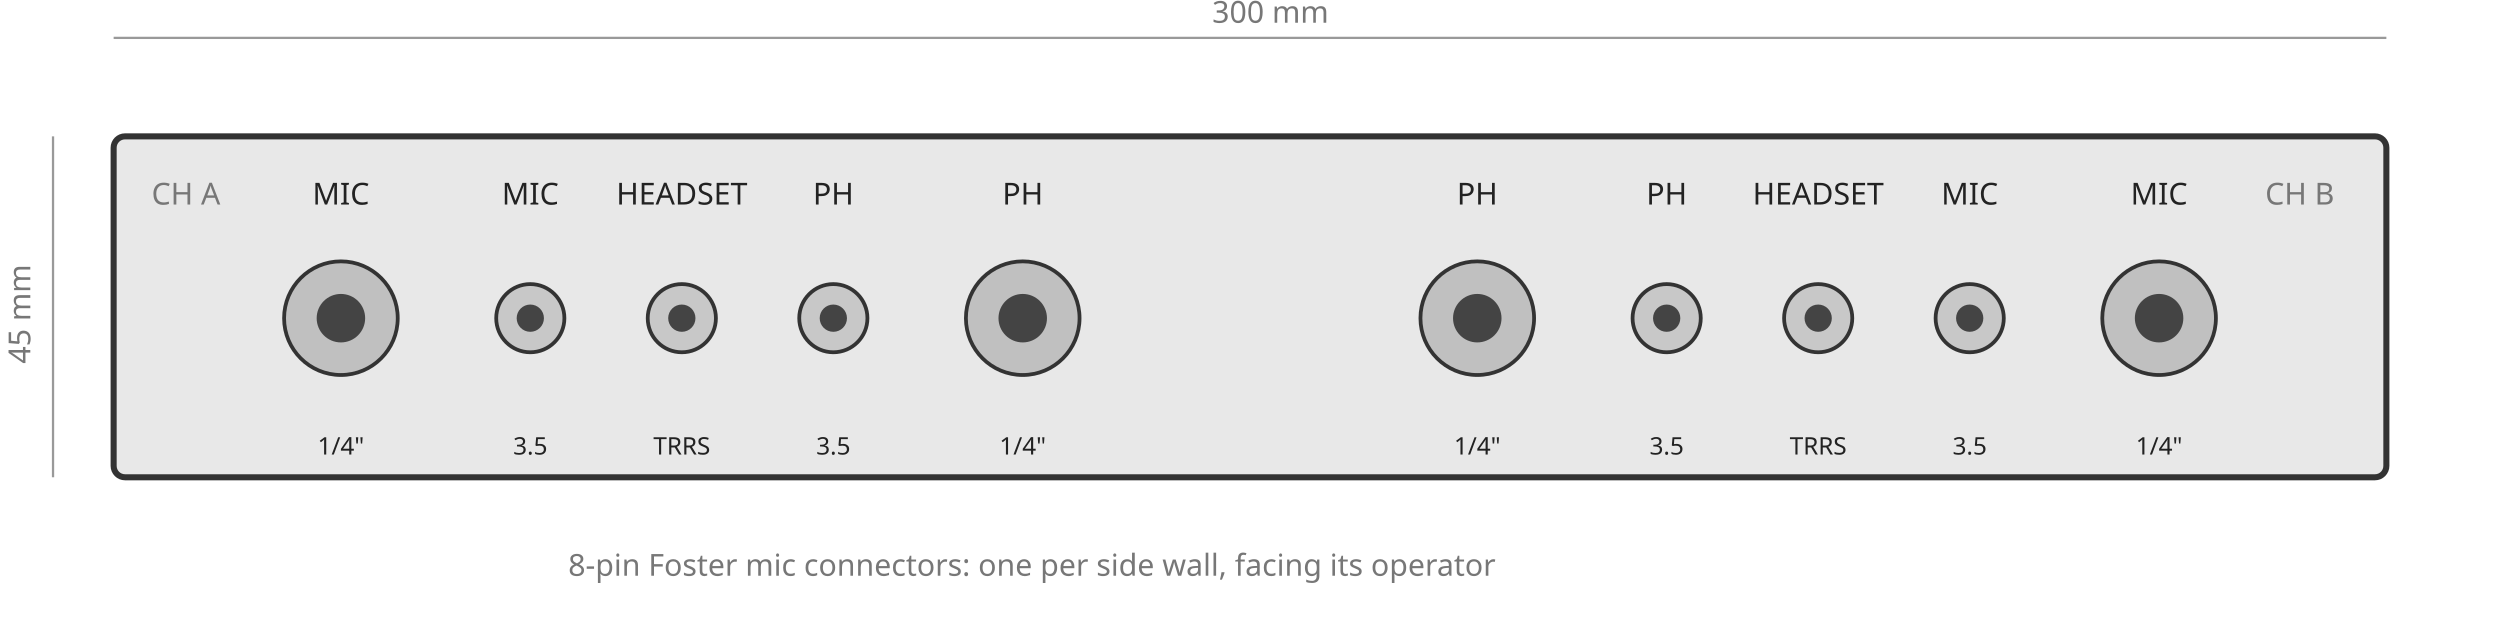
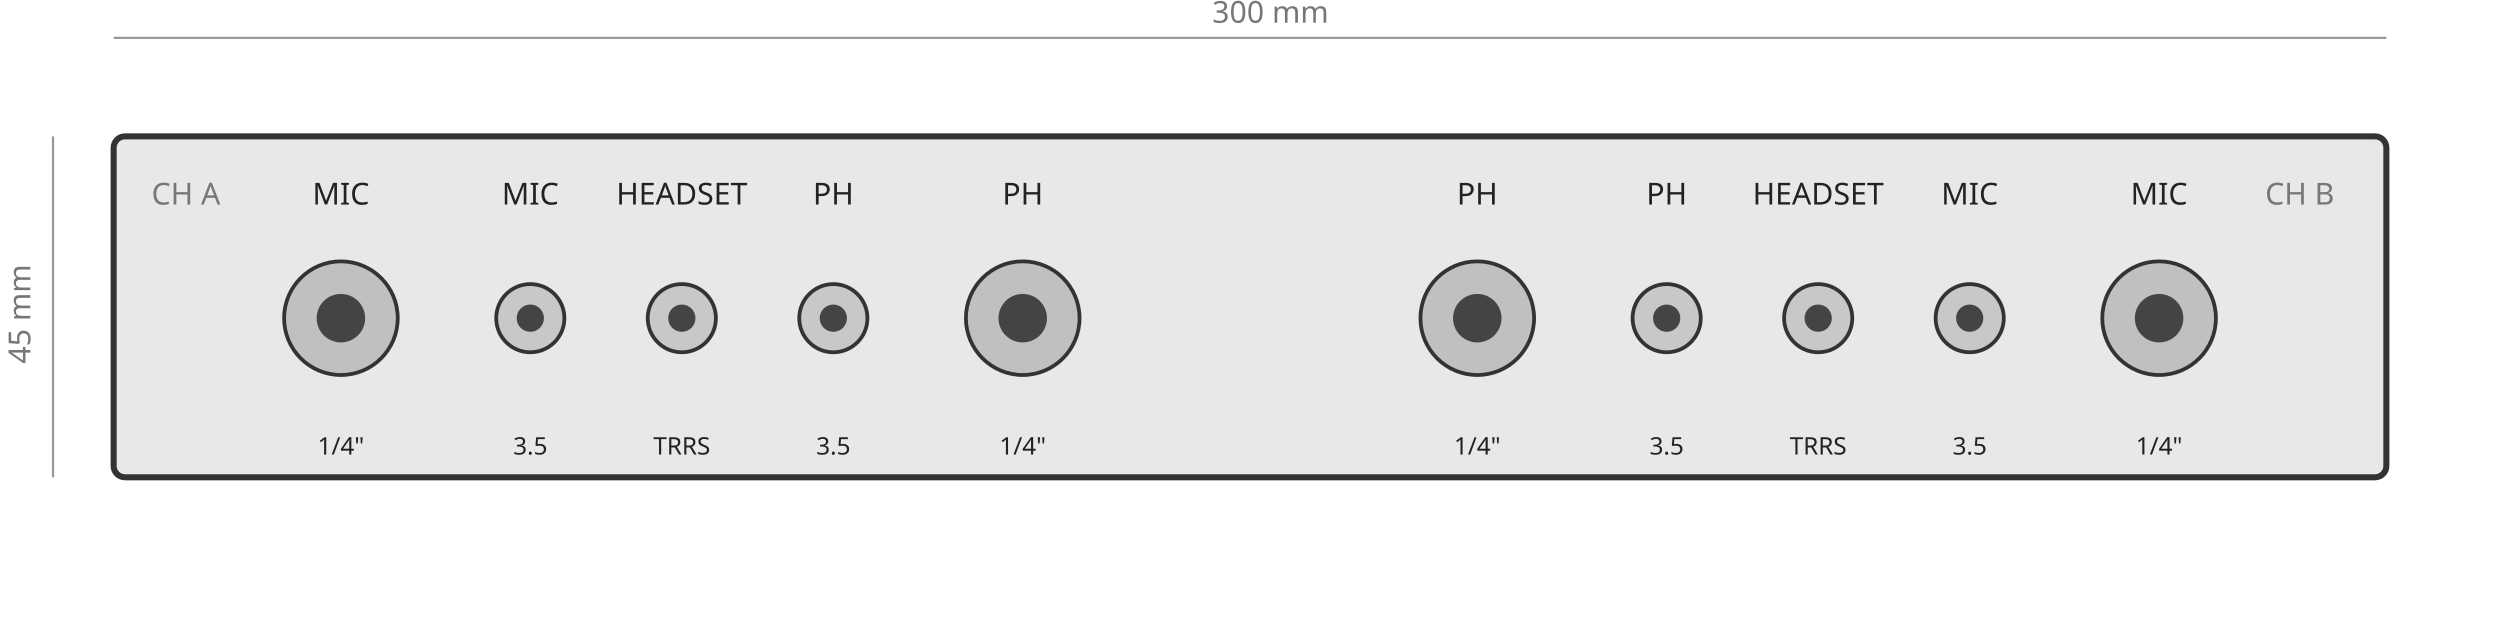
<svg xmlns="http://www.w3.org/2000/svg" viewBox="-15 -18 330 85" width="990" height="255">
  <style>
    .panel  { fill: #e8e8e8; stroke: #333; stroke-width: 0.8; }
    .qjack  { fill: #c0c0c0; stroke: #333; stroke-width: 0.5; }
    .mjack  { fill: #c8c8c8; stroke: #333; stroke-width: 0.5; }
    .hole   { fill: #444; }
    text    { font-family: sans-serif; fill: #222; }
    .lbl    { font-size: 4px; text-anchor: middle; }
    .sm     { font-size: 3.2px; text-anchor: middle; }
    .dim    { font-size: 4px; fill: #777; }
    .dimln  { stroke: #999; stroke-width: 0.3; }
  </style>
  <rect class="panel" x="0" y="0" width="300" height="45" rx="1.5" />
  <line class="dimln" x1="0" y1="-13" x2="300" y2="-13" />
  <text class="dim" x="145" y="-15">300 mm</text>
  <line class="dimln" x1="-8" y1="0" x2="-8" y2="45" />
  <text class="dim" x="-11" y="30" transform="rotate(-90 -11 30)">45 mm</text>
  <text class="dim" x="5" y="9">CH A</text>
  <text class="lbl" x="30" y="9">MIC</text>
  <text class="sm" x="30" y="42">1/4"</text>
  <circle class="qjack" cx="30" cy="24" r="7.5" />
  <circle class="hole" cx="30" cy="24" r="3.2" />
  <text class="lbl" x="55" y="9">MIC</text>
  <text class="sm" x="55" y="42">3.5</text>
  <circle class="mjack" cx="55" cy="24" r="4.5" />
  <circle class="hole" cx="55" cy="24" r="1.8" />
  <text class="lbl" x="75" y="9">HEADSET</text>
  <text class="sm" x="75" y="42">TRRS</text>
  <circle class="mjack" cx="75" cy="24" r="4.5" />
  <circle class="hole" cx="75" cy="24" r="1.8" />
  <text class="lbl" x="95" y="9">PH</text>
  <text class="sm" x="95" y="42">3.5</text>
  <circle class="mjack" cx="95" cy="24" r="4.5" />
  <circle class="hole" cx="95" cy="24" r="1.8" />
  <text class="lbl" x="120" y="9">PH</text>
  <text class="sm" x="120" y="42">1/4"</text>
  <circle class="qjack" cx="120" cy="24" r="7.5" />
  <circle class="hole" cx="120" cy="24" r="3.2" />
  <text class="dim" x="284" y="9">CH B</text>
  <text class="lbl" x="180" y="9">PH</text>
  <text class="sm" x="180" y="42">1/4"</text>
  <circle class="qjack" cx="180" cy="24" r="7.5" />
  <circle class="hole" cx="180" cy="24" r="3.2" />
  <text class="lbl" x="205" y="9">PH</text>
  <text class="sm" x="205" y="42">3.5</text>
  <circle class="mjack" cx="205" cy="24" r="4.5" />
  <circle class="hole" cx="205" cy="24" r="1.8" />
  <text class="lbl" x="225" y="9">HEADSET</text>
  <text class="sm" x="225" y="42">TRRS</text>
  <circle class="mjack" cx="225" cy="24" r="4.5" />
  <circle class="hole" cx="225" cy="24" r="1.8" />
  <text class="lbl" x="245" y="9">MIC</text>
  <text class="sm" x="245" y="42">3.5</text>
  <circle class="mjack" cx="245" cy="24" r="4.5" />
  <circle class="hole" cx="245" cy="24" r="1.8" />
  <text class="lbl" x="270" y="9">MIC</text>
  <text class="sm" x="270" y="42">1/4"</text>
  <circle class="qjack" cx="270" cy="24" r="7.5" />
  <circle class="hole" cx="270" cy="24" r="3.2" />
-   <text class="dim" x="60" y="58">8-pin Foster mic connectors: one per side wall, facing its operator</text>
</svg>
